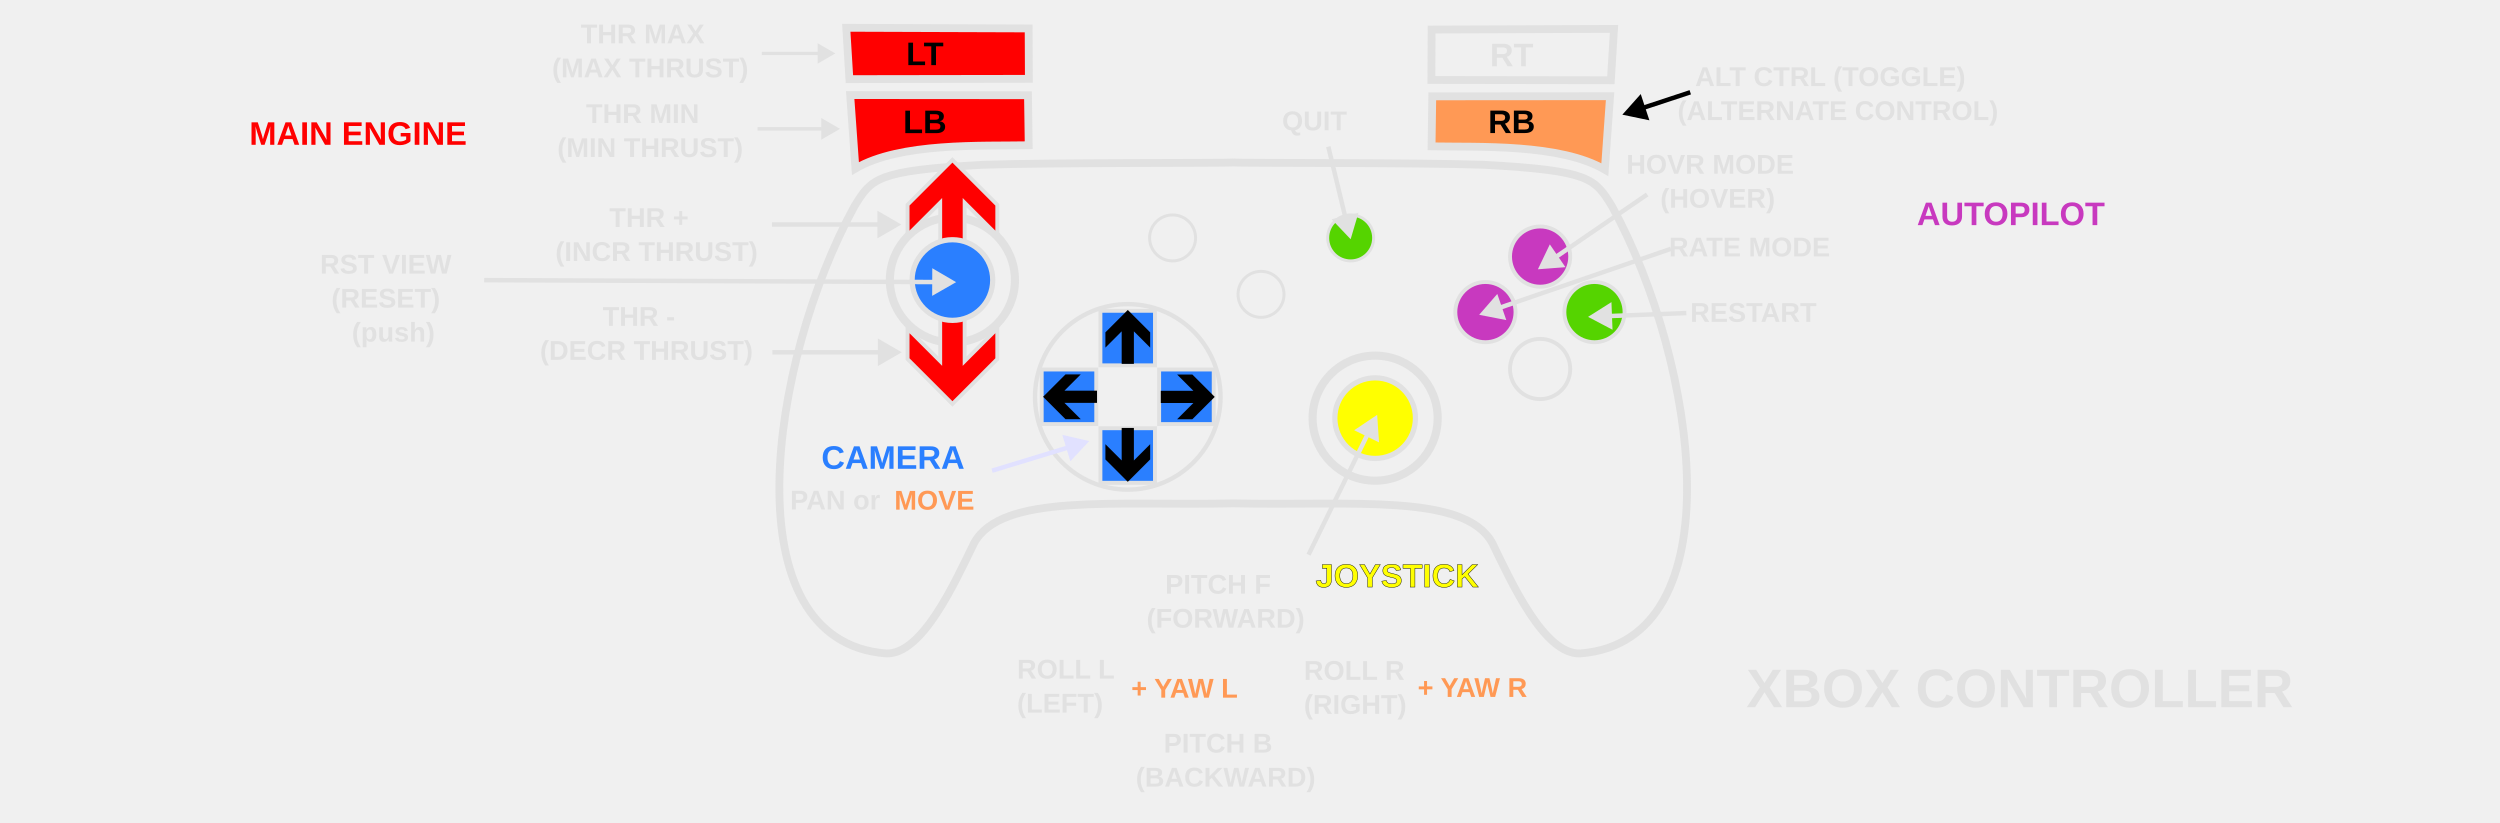
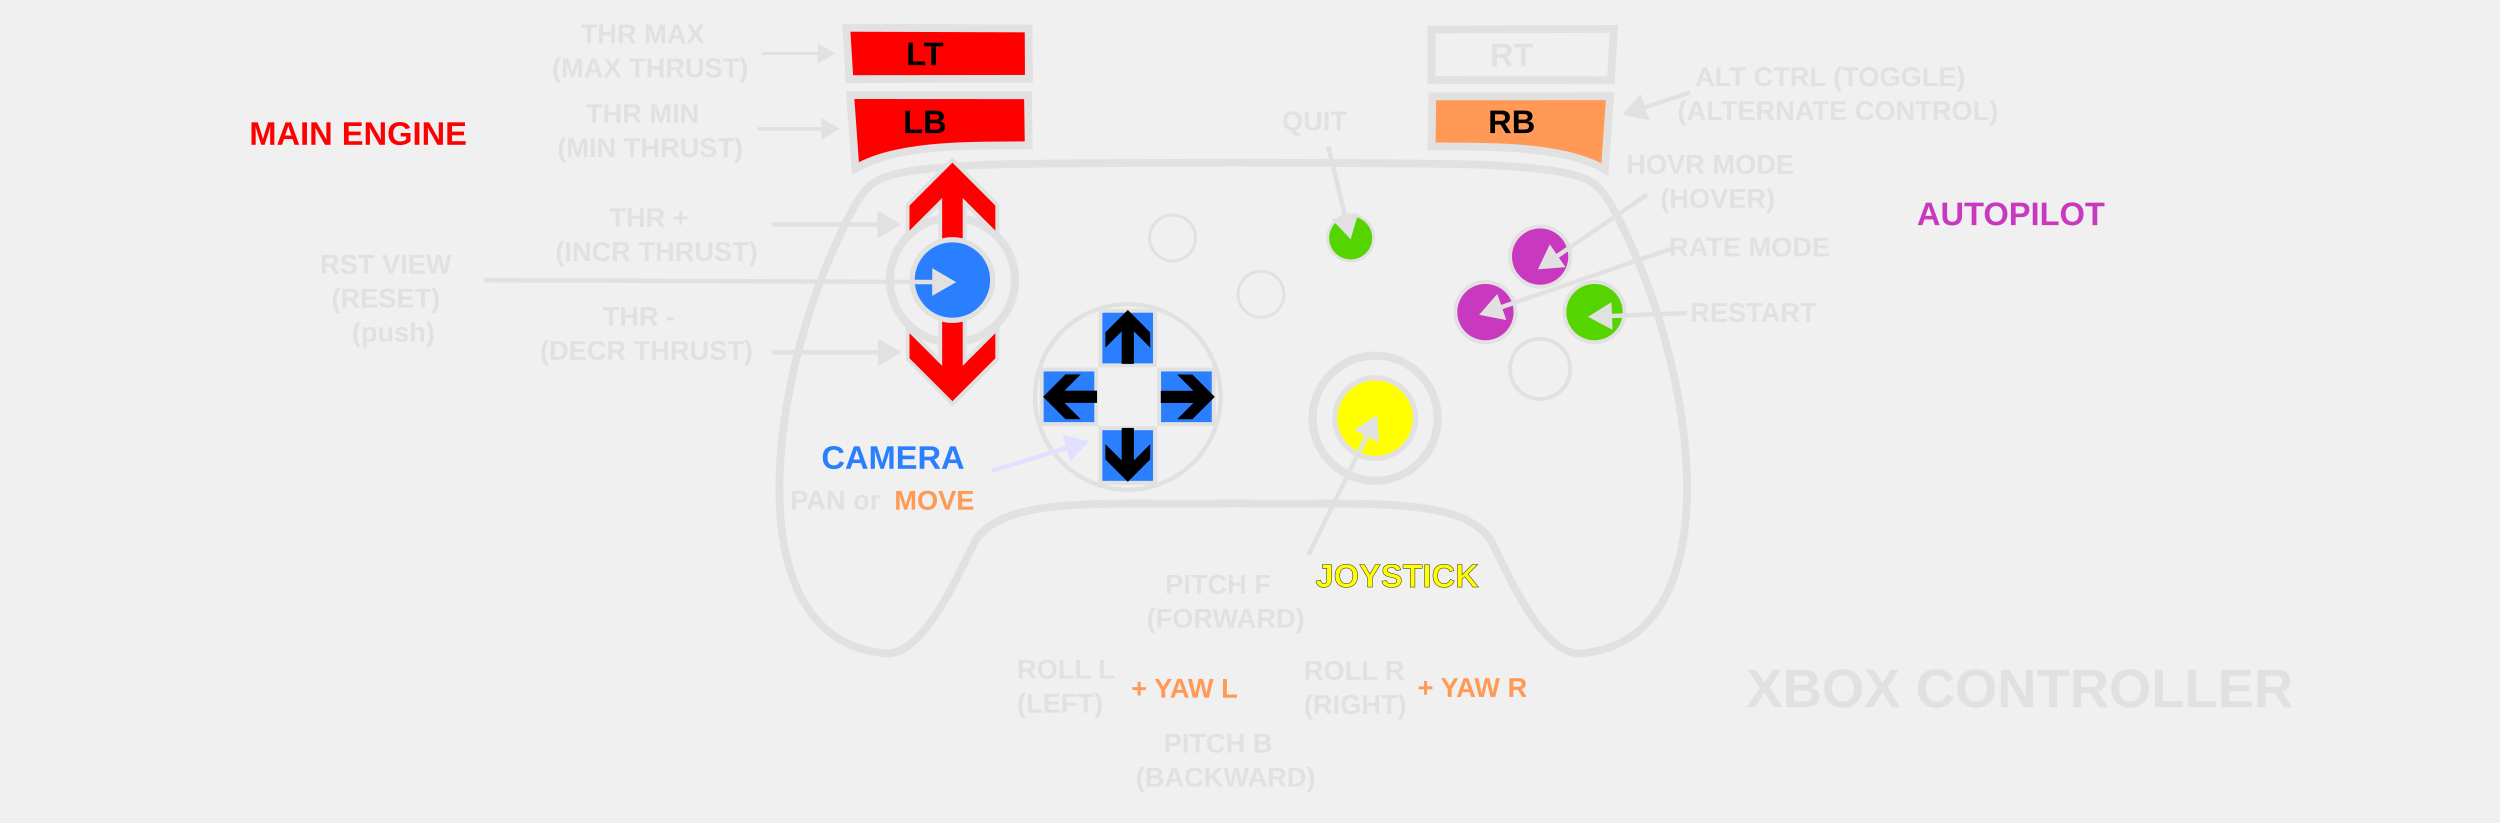
<svg xmlns="http://www.w3.org/2000/svg" xmlns:xlink="http://www.w3.org/1999/xlink" version="1.1" x="0px" y="0px" viewBox="0 0 1225.648 403.2" xml:space="preserve" id="svg491" width="12.767in" height="4.2in">
  <defs id="defs491">
    <marker style="overflow:visible" id="Triangle" refX="0" refY="0" orient="auto-start-reverse" markerWidth="1" markerHeight="1" viewBox="0 0 1 1" preserveAspectRatio="xMidYMid">
      <path transform="scale(0.5)" style="fill:context-stroke;fill-rule:evenodd;stroke:context-stroke;stroke-width:1pt" d="M 5.77,0 -2.88,5 V -5 Z" id="path135" />
    </marker>
    <symbol id="UpArrow">
      <path d="M 36,9 58,31 V 46 L 42,30 V 62 H 30 V 30 L 14,46 V 31 Z" style="stroke:none" id="path276" />
    </symbol>
    <marker style="overflow:visible" id="Triangle-5" refX="0" refY="0" orient="auto-start-reverse" markerWidth="1" markerHeight="1" viewBox="0 0 1 1" preserveAspectRatio="xMidYMid">
      <path transform="scale(0.5)" style="fill:context-stroke;fill-rule:evenodd;stroke:context-stroke;stroke-width:1pt" d="M 5.77,0 -2.88,5 V -5 Z" id="path135-0" />
    </marker>
    <marker style="overflow:visible" id="Triangle-5-1" refX="0" refY="0" orient="auto-start-reverse" markerWidth="1" markerHeight="1" viewBox="0 0 1 1" preserveAspectRatio="xMidYMid">
      <path transform="scale(0.5)" style="fill:context-stroke;fill-rule:evenodd;stroke:context-stroke;stroke-width:1pt" d="M 5.77,0 -2.88,5 V -5 Z" id="path135-0-2" />
    </marker>
    <marker style="overflow:visible" id="Triangle-5-1-2" refX="0" refY="0" orient="auto-start-reverse" markerWidth="1" markerHeight="1" viewBox="0 0 1 1" preserveAspectRatio="xMidYMid">
      <path transform="scale(0.5)" style="fill:context-stroke;fill-rule:evenodd;stroke:context-stroke;stroke-width:1pt" d="M 5.77,0 -2.88,5 V -5 Z" id="path135-0-2-8" />
    </marker>
    <marker style="overflow:visible" id="Triangle-0" refX="0" refY="0" orient="auto-start-reverse" markerWidth="1" markerHeight="1" viewBox="0 0 1 1" preserveAspectRatio="xMidYMid">
      <path transform="scale(0.5)" style="fill:context-stroke;fill-rule:evenodd;stroke:context-stroke;stroke-width:1pt" d="M 5.77,0 -2.88,5 V -5 Z" id="path135-9" />
    </marker>
    <marker style="overflow:visible" id="Triangle-07" refX="0" refY="0" orient="auto-start-reverse" markerWidth="1" markerHeight="1" viewBox="0 0 1 1" preserveAspectRatio="xMidYMid">
      <path transform="scale(0.5)" style="fill:context-stroke;fill-rule:evenodd;stroke:context-stroke;stroke-width:1pt" d="M 5.77,0 -2.88,5 V -5 Z" id="path135-7" />
    </marker>
    <marker style="overflow:visible" id="Triangle-07-7" refX="0" refY="0" orient="auto-start-reverse" markerWidth="1" markerHeight="1" viewBox="0 0 1 1" preserveAspectRatio="xMidYMid">
      <path transform="scale(0.5)" style="fill:context-stroke;fill-rule:evenodd;stroke:context-stroke;stroke-width:1pt" d="M 5.77,0 -2.88,5 V -5 Z" id="path135-7-4" />
    </marker>
    <marker style="overflow:visible" id="Triangle-07-7-5" refX="0" refY="0" orient="auto-start-reverse" markerWidth="1" markerHeight="1" viewBox="0 0 1 1" preserveAspectRatio="xMidYMid">
      <path transform="scale(0.5)" style="fill:context-stroke;fill-rule:evenodd;stroke:context-stroke;stroke-width:1pt" d="M 5.77,0 -2.88,5 V -5 Z" id="path135-7-4-0" />
    </marker>
    <marker style="overflow:visible" id="Triangle-07-7-2" refX="0" refY="0" orient="auto-start-reverse" markerWidth="1" markerHeight="1" viewBox="0 0 1 1" preserveAspectRatio="xMidYMid">
      <path transform="scale(0.5)" style="fill:context-stroke;fill-rule:evenodd;stroke:context-stroke;stroke-width:1pt" d="M 5.77,0 -2.88,5 V -5 Z" id="path135-7-4-3" />
    </marker>
    <marker style="overflow:visible" id="Triangle-07-7-2-5" refX="0" refY="0" orient="auto-start-reverse" markerWidth="1" markerHeight="1" viewBox="0 0 1 1" preserveAspectRatio="xMidYMid">
      <path transform="scale(0.5)" style="fill:context-stroke;fill-rule:evenodd;stroke:context-stroke;stroke-width:1pt" d="M 5.77,0 -2.88,5 V -5 Z" id="path135-7-4-3-2" />
    </marker>
    <marker style="overflow:visible" id="Triangle-07-7-5-3" refX="0" refY="0" orient="auto-start-reverse" markerWidth="1" markerHeight="1" viewBox="0 0 1 1" preserveAspectRatio="xMidYMid">
      <path transform="scale(0.5)" style="fill:context-stroke;fill-rule:evenodd;stroke:context-stroke;stroke-width:1pt" d="M 5.77,0 -2.88,5 V -5 Z" id="path135-7-4-0-2" />
    </marker>
    <marker style="overflow:visible" id="Triangle-07-7-5-7" refX="0" refY="0" orient="auto-start-reverse" markerWidth="1" markerHeight="1" viewBox="0 0 1 1" preserveAspectRatio="xMidYMid">
      <path transform="scale(0.5)" style="fill:context-stroke;fill-rule:evenodd;stroke:context-stroke;stroke-width:1pt" d="M 5.77,0 -2.88,5 V -5 Z" id="path135-7-4-0-3" />
    </marker>
  </defs>
  <style type="text/css" id="style1">
	.st0{fill:#EEEEEE;stroke:#DDDDDD;}
	.st1{fill:#CCCCCC;stroke:#000000;stroke-width:2;}
	.st2{fill:#CC0000;stroke:#000000;stroke-width:2;}
	.st3{fill:#339900;stroke:#000000;stroke-width:2;}
	.st4{fill:#FCFCFC;}
	.st5{fill:#FF6666;}
	.st6{fill:#66CC33;}
	.st7{fill:#FFFFFF;}
</style>
  <g id="Layer_1" transform="scale(0.9997132,1.826462)" style="display:none">
    <path class="st0" d="m 6.5,0.5 h 1213 c 3.3,0 6,2.7 6,6 v 336 c 0,3.3 -2.7,6 -6,6 H 6.5 c -3.3,0 -6,-2.7 -6,-6 V 6.5 c 0,-3.3 2.7,-6 6,-6 z" id="path1" />
  </g>
  <text xml:space="preserve" style="font-style:normal;font-variant:normal;font-weight:bold;font-stretch:normal;font-size:13.333px;font-family:Arial;-inkscape-font-specification:'Arial Bold';text-align:center;text-anchor:middle;fill:#e1e1e1;fill-opacity:1;stroke:none;stroke-width:0.983" x="865.182" y="157.781" id="text500-1">
    <tspan id="tspan500-8" x="865.182" y="157.781">RESTART</tspan>
  </text>
  <text xml:space="preserve" style="font-style:normal;font-variant:normal;font-weight:bold;font-stretch:normal;font-size:13.333px;font-family:Arial;-inkscape-font-specification:'Arial Bold';text-align:center;text-anchor:middle;fill:#e1e1e1;fill-opacity:1;stroke:none;stroke-width:0.983" x="650.014" y="63.873" id="text500-8-9">
    <tspan id="tspan500-3-5" x="650.014" y="63.873">QUIT</tspan>
  </text>
  <text xml:space="preserve" style="font-style:normal;font-variant:normal;font-weight:normal;font-stretch:normal;font-size:13.333px;font-family:Arial;-inkscape-font-specification:Arial;text-align:center;text-anchor:middle;fill:#e1e1e1;fill-opacity:1;stroke:none;stroke-width:0.983" x="863.287" y="125.707" id="text494-8-9-6">
    <tspan x="863.287" y="125.707" style="font-weight:bold;fill:#e1e1e1;fill-opacity:1" id="tspan504-9-6">RATE MODE</tspan>
  </text>
  <text xml:space="preserve" style="font-style:normal;font-variant:normal;font-weight:normal;font-stretch:normal;font-size:13.333px;font-family:Arial;-inkscape-font-specification:Arial;text-align:center;text-anchor:middle;fill:#e1e1e1;fill-opacity:1;stroke:none;stroke-width:0.983" x="847.664" y="85.17" id="text494-8-9-7-6">
    <tspan x="847.664" y="85.17" style="font-weight:bold;fill:#e1e1e1;fill-opacity:1" id="tspan504-9-7-0">HOVR MODE</tspan>
    <tspan x="847.664" y="101.837" style="font-weight:bold;fill:#e1e1e1;fill-opacity:1" id="tspan505-8">(HOVER)</tspan>
  </text>
  <text xml:space="preserve" style="font-style:normal;font-variant:normal;font-weight:normal;font-stretch:normal;font-size:13.333px;font-family:Arial;-inkscape-font-specification:Arial;text-align:center;text-anchor:middle;fill:#e1e1e1;fill-opacity:1;stroke:none;stroke-width:0.983" x="606.431" y="291.063" id="text494-8-9-7-4-08">
    <tspan x="606.431" y="291.063" style="font-weight:bold;fill:#e1e1e1;fill-opacity:1" id="tspan505-3-6">PITCH F</tspan>
    <tspan x="606.431" y="307.73" style="font-weight:bold;fill:#e1e1e1;fill-opacity:1" id="tspan509-12">(FORWARD)</tspan>
  </text>
  <text xml:space="preserve" style="font-style:normal;font-variant:normal;font-weight:normal;font-stretch:normal;font-size:13.333px;font-family:Arial;-inkscape-font-specification:Arial;text-align:center;text-anchor:middle;fill:#e1e1e1;fill-opacity:1;stroke:none;stroke-width:0.983" x="198.393" y="134.146" id="text494-8-9-7-4-2-9-41-8">
    <tspan x="198.393" y="134.146" style="font-weight:bold;fill:#e1e1e1;fill-opacity:1" id="tspan505-3-8-7-9-6">RST VIEW</tspan>
    <tspan x="198.393" y="150.813" style="font-weight:bold;fill:#e1e1e1;fill-opacity:1" id="tspan509-1-8-87-2">(RESET)</tspan>
    <tspan x="198.393" y="167.479" style="font-weight:bold;fill:#e1e1e1;fill-opacity:1" id="tspan9">(push)</tspan>
  </text>
  <text xml:space="preserve" style="font-style:normal;font-variant:normal;font-weight:bold;font-stretch:normal;font-size:13.333px;font-family:Arial;-inkscape-font-specification:'Arial Bold';text-align:center;text-anchor:middle;fill:#e1e1e1;fill-opacity:1;stroke:none;stroke-width:0.983" x="906.6" y="42.184" id="text500-6-7">
    <tspan id="tspan500-4-7" x="906.6" y="42.184">ALT CTRL (TOGGLE)</tspan>
    <tspan x="906.6" y="58.85" id="tspan523-6">(ALTERNATE CONTROL)</tspan>
  </text>
  <text xml:space="preserve" style="font-style:normal;font-variant:normal;font-weight:bold;font-stretch:normal;font-size:16px;font-family:Arial;-inkscape-font-specification:'Arial Bold';text-align:start;text-anchor:start;fill:#c839bf;fill-opacity:1;stroke:none;stroke-width:0.983" x="939.781" y="110.369" id="text524-1-6">
    <tspan id="tspan524-0-5" x="939.781" y="110.369">AUTOPILOT</tspan>
  </text>
  <text xml:space="preserve" style="font-style:normal;font-variant:normal;font-weight:bold;font-stretch:normal;font-size:16px;font-family:Arial;-inkscape-font-specification:'Arial Bold';text-align:start;text-anchor:start;fill:#ff0000;fill-opacity:1;stroke:none;stroke-width:0.983" x="122.229" y="71" id="text524-0">
    <tspan id="tspan524-8" x="122.229" y="71">MAIN ENGINE</tspan>
  </text>
  <path id="rect1" style="fill:none;stroke:#e1e1e1;stroke-width:3.84;stroke-opacity:1" d="m 599.124,227.406 c -58.564,1.302 -114.036,-5.209 -127.493,19.534 -9.443,19.317 -25.414,54.912 -43.212,54.044 -76.617,-6.077 -57.5,-142.464 -15.394,-219.298 8.416,-13.512 10.439,-17.439 62.864,-20.265 32.679,-1.125 118.511,-0.756 123.542,-1.136 m -1.175,167.121 c 58.564,1.302 114.036,-5.209 127.493,19.534 9.443,19.317 25.414,54.912 43.212,54.044 C 845.578,294.908 826.462,158.52 784.355,81.687 775.939,68.175 773.915,64.248 721.491,61.421 688.812,60.296 602.981,60.665 597.949,60.285" transform="translate(5.901483,19.36226)" />
  <path style="fill:#ff0000;fill-opacity:1;stroke:#e1e1e1;stroke-width:3.84;stroke-dasharray:none;stroke-opacity:1" d="m 416.81,46.608 2.575,36.029 c 21.947,-12.892 61.928,-10.975 84.949,-11.435 l -0.351,-24.52 z" id="path2" />
  <path style="fill:#ff0000;fill-opacity:1;stroke:#e1e1e1;stroke-width:3.84;stroke-dasharray:none;stroke-opacity:1" d="m 414.89,13.617 1.535,25.175 87.992,-0.14 -0.112,-24.714 z" id="path3" />
  <path style="fill:#ff9955;fill-opacity:1;stroke:#e1e1e1;stroke-width:3.84;stroke-dasharray:none;stroke-opacity:1" d="M 789.36,47.156 786.785,83.185 C 764.838,70.293 724.857,72.21 701.836,71.75 l 0.351,-24.52 z" id="path2-4" />
  <path style="fill:none;stroke:#e1e1e1;stroke-width:3.84;stroke-dasharray:none;stroke-opacity:1" d="m 791.28,14.165 -1.535,25.175 -87.992,-0.14 0.112,-24.714 z" id="path3-5" />
  <circle style="fill:#c839bf;fill-opacity:1;stroke:#e1e1e1;stroke-width:1.92;stroke-dasharray:none;stroke-opacity:1" id="path4" cx="755.06" cy="125.794" r="14.76" />
  <circle style="fill:none;stroke:#e1e1e1;stroke-width:1.92;stroke-dasharray:none;stroke-opacity:1" id="path4-6" cx="755.06" cy="180.9" r="14.76" />
  <circle style="fill:none;stroke:#e1e1e1;stroke-width:1.466;stroke-dasharray:none;stroke-opacity:1" id="path4-6-1" cx="618.23" cy="144.302" r="11.271" />
  <circle style="fill:#55d400;fill-opacity:1;stroke:#e1e1e1;stroke-width:1.466;stroke-dasharray:none;stroke-opacity:1" id="path4-6-1-3" cx="662.171" cy="116.646" r="11.271" />
  <circle style="fill:none;stroke:#e1e1e1;stroke-width:1.466;stroke-dasharray:none;stroke-opacity:1" id="path4-6-1-9" cx="574.875" cy="116.646" r="11.271" />
  <circle style="fill:none;stroke:#e1e1e1;stroke-width:3.988;stroke-dasharray:none;stroke-opacity:1" id="path4-6-2" cx="674.175" cy="205.003" r="30.656" />
  <circle style="fill:#55d400;fill-opacity:1;stroke:#e1e1e1;stroke-width:1.92;stroke-dasharray:none;stroke-opacity:1" id="path4-68" cx="781.703" cy="153.012" r="14.76" />
  <circle style="fill:#c839bf;fill-opacity:1;stroke:#e1e1e1;stroke-width:1.92;stroke-dasharray:none;stroke-opacity:1" id="path4-67" cx="728.247" cy="153.012" r="14.76" />
  <path id="rect4" style="fill:#2a7fff;fill-opacity:1;stroke:#e1e1e1;stroke-width:1.92;stroke-opacity:1" d="m 441.036,174.663 h 26.755 v 26.755 h -26.755 z m -28.788,-2.033 v -26.755 h 26.755 v 26.755 z m -2.033,28.788 h -26.755 v -26.755 h 26.755 z m 28.788,2.033 v 26.755 h -26.755 v -26.755 z" transform="translate(127.2391,6.487097)" />
  <circle style="fill:none;stroke:#e1e1e1;stroke-width:2.16;stroke-dasharray:none;stroke-opacity:1" id="path5" cx="552.905" cy="194.574" r="45.475" />
  <circle style="fill:#ffff00;stroke:#e1e1e1;stroke-width:2.571;stroke-dasharray:none;stroke-opacity:1" id="path4-6-23" cx="674.175" cy="205.003" r="19.766" />
  <circle style="fill:none;stroke:#e1e1e1;stroke-width:3.988;stroke-dasharray:none;stroke-opacity:1" id="path4-6-2-8" cx="466.933" cy="137.292" r="30.656" />
  <g id="use1-3" style="fill:#ff0000;fill-opacity:1;stroke:#000000;stroke-width:1.92;stroke-dasharray:none;stroke-opacity:1" transform="translate(430.9333,69.37812)">
    <path d="M 36,9 58,31 V 46 L 42,30 V 62 H 30 V 30 L 14,46 V 31 Z" style="stroke:#e1e1e1;stroke-width:1.92;stroke-dasharray:none;stroke-opacity:1" id="path6" />
  </g>
  <g id="use1-3-0" style="fill:#ff0000;fill-opacity:1;stroke:#000000;stroke-width:1.92;stroke-dasharray:none;stroke-opacity:1" transform="matrix(1,0,0,-1,430.9333,207.0456)">
    <path d="M 36,9 58,31 V 46 L 42,30 V 62 H 30 V 30 L 14,46 V 31 Z" style="stroke:#e1e1e1;stroke-width:1.92;stroke-dasharray:none;stroke-opacity:1" id="path6-0" />
  </g>
  <circle style="fill:#2a7fff;fill-opacity:1;stroke:#e1e1e1;stroke-width:2.571;stroke-dasharray:none;stroke-opacity:1" id="path4-6-23-3" cx="466.933" cy="137.292" r="19.766" />
  <text xml:space="preserve" style="font-style:normal;font-variant:normal;font-weight:bold;font-stretch:normal;font-size:16px;font-family:Arial;-inkscape-font-specification:'Arial Bold';text-align:center;text-anchor:middle;fill:#55d400;fill-opacity:1;stroke:none;stroke-width:0.983" x="460.093" y="31.929" id="text499-7">
    <tspan id="tspan499-4" x="460.093" y="31.929" style="font-size:16px;fill:#000000">LT</tspan>
  </text>
  <text xml:space="preserve" style="font-style:normal;font-variant:normal;font-weight:bold;font-stretch:normal;font-size:16px;font-family:Arial;-inkscape-font-specification:'Arial Bold';text-align:center;text-anchor:middle;fill:#55d400;fill-opacity:1;stroke:none;stroke-width:0.983" x="460.093" y="65.273" id="text499-7-4">
    <tspan id="tspan499-4-3" x="460.093" y="65.273" style="font-size:16px;fill:#000000">LB</tspan>
  </text>
  <text xml:space="preserve" style="font-style:normal;font-variant:normal;font-weight:bold;font-stretch:normal;font-size:16px;font-family:Arial;-inkscape-font-specification:'Arial Bold';text-align:center;text-anchor:middle;fill:#e1e1e1;fill-opacity:1;stroke:none;stroke-width:0.983" x="747.79" y="32.477" id="text499-7-0">
    <tspan id="tspan499-4-33" x="747.79" y="32.477" style="font-size:16px;fill:#e1e1e1;fill-opacity:1">RT</tspan>
  </text>
  <text xml:space="preserve" style="font-style:normal;font-variant:normal;font-weight:bold;font-stretch:normal;font-size:16px;font-family:Arial;-inkscape-font-specification:'Arial Bold';text-align:center;text-anchor:middle;fill:#55d400;fill-opacity:1;stroke:none;stroke-width:0.983" x="747.79" y="65.224" id="text499-7-6">
    <tspan id="tspan499-4-6" x="747.79" y="65.224" style="font-size:16px;fill:#000000">RB</tspan>
  </text>
  <text xml:space="preserve" style="font-style:normal;font-variant:normal;font-weight:normal;font-stretch:normal;font-size:13.333px;font-family:Arial;-inkscape-font-specification:Arial;text-align:center;text-anchor:middle;fill:#e1e1e1;fill-opacity:1;stroke:none;stroke-width:0.983" x="327.435" y="111.276" id="text494-8-5">
    <tspan x="327.435" y="111.276" id="tspan495-4-2" style="font-weight:bold;fill:#e1e1e1;fill-opacity:1">THR +</tspan>
    <tspan x="327.435" y="127.943" style="font-weight:bold;fill:#e1e1e1;fill-opacity:1" id="tspan504-4">(INCR THRUST)</tspan>
  </text>
  <text xml:space="preserve" style="font-style:normal;font-variant:normal;font-weight:normal;font-stretch:normal;font-size:13.333px;font-family:Arial;-inkscape-font-specification:Arial;text-align:center;text-anchor:middle;fill:#e1e1e1;fill-opacity:1;stroke:none;stroke-width:0.983" x="322.484" y="159.75" id="text494-1-9-6">
    <tspan id="tspan494-0-0-2" x="322.484" y="159.75" style="font-weight:bold;fill:#e1e1e1;fill-opacity:1">THR -</tspan>
    <tspan x="322.484" y="176.417" id="tspan495-6-6-0" style="font-weight:bold;fill:#e1e1e1;fill-opacity:1">(DECR THRUST)</tspan>
  </text>
  <path style="fill:#ff0000;fill-opacity:1;stroke:#e1e1e1;stroke-width:2.203;stroke-dasharray:none;stroke-opacity:1;marker-end:url(#Triangle)" d="m 378.673,172.704 h 55.61" id="path7" />
  <path style="fill:#ff0000;fill-opacity:1;stroke:#e1e1e1;stroke-width:2.203;stroke-dasharray:none;stroke-opacity:1;marker-end:url(#Triangle-0)" d="m 237.375,137.333 223.558,0.96" id="path7-05" />
  <path style="fill:#ff0000;fill-opacity:1;stroke:#e1e1e1;stroke-width:2.203;stroke-dasharray:none;stroke-opacity:1;marker-end:url(#Triangle-5)" d="m 378.453,110.074 h 55.61" id="path7-0" />
  <path style="fill:#ff0000;fill-opacity:1;stroke:#e1e1e1;stroke-width:1.73;stroke-dasharray:none;stroke-opacity:1;marker-end:url(#Triangle-5-1)" d="m 371.41,63.16 h 34.285" id="path7-0-8" />
  <path style="fill:#ff0000;fill-opacity:1;stroke:#e1e1e1;stroke-width:1.626;stroke-dasharray:none;stroke-opacity:1;marker-end:url(#Triangle-5-1-2)" d="m 373.474,26.202 h 30.276" id="path7-0-8-9" />
  <text xml:space="preserve" style="font-style:normal;font-variant:normal;font-weight:normal;font-stretch:normal;font-size:13.333px;font-family:Arial;-inkscape-font-specification:Arial;text-align:center;text-anchor:middle;fill:#e1e1e1;fill-opacity:1;stroke:none;stroke-width:0.983" x="324.322" y="4.571" id="text494-2">
    <tspan x="324.322" y="4.571" id="tspan495-7" style="font-weight:bold;fill:#e1e1e1;fill-opacity:1" />
    <tspan x="324.322" y="21.238" style="font-weight:bold;fill:#e1e1e1;fill-opacity:1" id="tspan501-9">THR MAX</tspan>
    <tspan x="324.322" y="37.905" style="font-weight:bold;fill:#e1e1e1;fill-opacity:1" id="tspan502-8">(MAX THRUST)</tspan>
  </text>
  <text xml:space="preserve" style="font-style:normal;font-variant:normal;font-weight:normal;font-stretch:normal;font-size:13.333px;font-family:Arial;-inkscape-font-specification:Arial;text-align:center;text-anchor:middle;fill:#e1e1e1;fill-opacity:1;stroke:none;stroke-width:0.983" x="324.322" y="60.309" id="text494-1-3">
    <tspan x="324.322" y="60.309" id="tspan495-6-1" style="font-weight:bold;fill:#e1e1e1;fill-opacity:1">THR MIN</tspan>
    <tspan x="324.322" y="76.975" style="font-weight:bold;fill:#e1e1e1;fill-opacity:1" id="tspan503-4">(MIN THRUST)</tspan>
  </text>
  <use xlink:href="#UpArrow" style="fill:#000000;stroke:#000000" id="use1" transform="matrix(0.4987915,0,0,0.4987915,534.9482,147.4732)" />
  <use xlink:href="#UpArrow" style="fill:#000000;stroke:#000000" id="use1-0" transform="matrix(0,0.4987915,-0.4987915,0,600.0208,176.617)" />
  <use xlink:href="#UpArrow" style="fill:#000000;stroke:#000000" id="use1-4" transform="matrix(0,-0.4987915,0.4987915,0,506.891,212.4839)" />
  <use xlink:href="#UpArrow" style="fill:#000000;stroke:#e1e1e1;stroke-opacity:1" id="use1-9" transform="matrix(0.4987915,0,0,-0.4987915,534.9482,240.7078)" />
  <path style="fill:#ff0000;fill-opacity:1;stroke:#e1e1e1;stroke-width:2.203;stroke-dasharray:none;stroke-opacity:1;marker-end:url(#Triangle-07)" d="m 819.198,121.977 -86.626,29.807" id="path7-1" />
  <path style="fill:#ff0000;fill-opacity:1;stroke:#e1e1e1;stroke-width:2.203;stroke-dasharray:none;stroke-opacity:1;marker-end:url(#Triangle-07-7)" d="m 807.527,95.337 -47.107,32.263" id="path7-1-5" />
  <path style="fill:#ff0000;fill-opacity:1;stroke:#e1e1e1;stroke-width:2.203;stroke-dasharray:none;stroke-opacity:1;marker-end:url(#Triangle-07-7-5)" d="m 651.214,71.899 9.115,37.773" id="path7-1-5-7" />
  <path style="fill:#ff0000;fill-opacity:1;stroke:#e1e1ff;stroke-width:2.203;stroke-dasharray:none;stroke-opacity:1;marker-end:url(#Triangle-07-7-5-3)" d="m 486.362,230.749 40.146,-12.234" id="path7-1-5-7-1" />
  <path style="fill:#ff0000;fill-opacity:1;stroke:#e1e1e1;stroke-width:2.203;stroke-dasharray:none;stroke-opacity:1;marker-end:url(#Triangle-07-7-2)" d="m 826.74,153.471 -40.354,1.568" id="path7-1-5-3" />
-   <path style="fill:#ff0000;fill-opacity:1;stroke:#000000;stroke-width:2.203;stroke-dasharray:none;stroke-opacity:1;marker-end:url(#Triangle-07-7-2-5)" d="M 828.668,45.234 802.801,53.771" id="path7-1-5-3-2" />
+   <path style="fill:#ff0000;fill-opacity:1;stroke:#e1e1e1;stroke-width:2.203;stroke-dasharray:none;stroke-opacity:1;marker-end:url(#Triangle-07-7-2-5)" d="M 828.668,45.234 802.801,53.771" id="path7-1-5-3-2" />
  <g id="g7" transform="translate(-107.5676,-43.17937)">
    <text xml:space="preserve" style="font-style:normal;font-variant:normal;font-weight:bold;font-stretch:normal;font-size:16px;font-family:Arial;-inkscape-font-specification:'Arial Bold';text-align:start;text-anchor:start;fill:#2a7fff;fill-opacity:1;stroke:none;stroke-width:0.983" x="510.257" y="273.014" id="text524-8">
      <tspan id="tspan524-9" x="510.257" y="273.014">CAMERA</tspan>
    </text>
    <text xml:space="preserve" style="font-style:normal;font-variant:normal;font-weight:normal;font-stretch:normal;font-size:13.333px;font-family:Arial;-inkscape-font-specification:Arial;text-align:center;text-anchor:middle;fill:#e1e1e1;fill-opacity:1;stroke:none;stroke-width:0.983" x="526.289" y="292.953" id="text494-8-9-7-4-2-9-5">
      <tspan x="528.141" y="292.953" style="font-weight:bold;fill:#e1e1e1;fill-opacity:1" id="tspan509-1-8-60">PAN or </tspan>
    </text>
    <text xml:space="preserve" style="font-style:normal;font-variant:normal;font-weight:normal;font-stretch:normal;font-size:13.333px;font-family:Arial;-inkscape-font-specification:Arial;text-align:center;text-anchor:middle;fill:#ff9955;fill-opacity:1;stroke:none;stroke-width:0.983" x="574.911" y="293.031" id="text494-8-9-7-4-2-9-5-1">
      <tspan x="574.911" y="293.031" style="font-weight:bold;fill:#ff9955;fill-opacity:1" id="tspan509-1-8-60-2">MOVE</tspan>
    </text>
  </g>
  <g id="g8" transform="translate(-39.70506,21.96651)">
    <text xml:space="preserve" style="font-style:normal;font-variant:normal;font-weight:normal;font-stretch:normal;font-size:13.333px;font-family:Arial;-inkscape-font-specification:Arial;text-align:start;text-anchor:start;fill:#e1e1e1;fill-opacity:1;stroke:none;stroke-width:0.983" x="538.303" y="310.707" id="text494-8-9-7-4-2-1">
      <tspan x="538.303" y="310.707" style="font-weight:bold;text-align:start;text-anchor:start;fill:#e1e1e1;fill-opacity:1" id="tspan505-3-8-2">ROLL L</tspan>
      <tspan x="538.303" y="327.374" style="font-weight:bold;text-align:start;text-anchor:start;fill:#e1e1e1;fill-opacity:1" id="tspan509-1-84">(LEFT)</tspan>
    </text>
    <text xml:space="preserve" style="font-style:normal;font-variant:normal;font-weight:normal;font-stretch:normal;font-size:13.333px;font-family:Arial;-inkscape-font-specification:Arial;text-align:start;text-anchor:start;fill:#ff9955;fill-opacity:1;stroke:none;stroke-width:0.983" x="594.297" y="320.057" id="text494-8-9-7-4-2-3-6">
      <tspan x="594.297" y="320.057" style="font-weight:bold;text-align:start;text-anchor:start;fill:#ff9955;fill-opacity:1" id="tspan509-1-7-4">+ YAW L</tspan>
    </text>
  </g>
  <g id="g9" transform="translate(2.931317,-16.4013)">
    <text xml:space="preserve" style="font-style:normal;font-variant:normal;font-weight:normal;font-stretch:normal;font-size:13.333px;font-family:Arial;-inkscape-font-specification:Arial;text-align:start;text-anchor:start;fill:#e1e1e1;fill-opacity:1;stroke:none;stroke-width:0.983" x="636.303" y="349.707" id="text494-8-9-7-4-8-0">
      <tspan x="636.303" y="349.707" style="font-weight:bold;text-align:start;text-anchor:start;fill:#e1e1e1;fill-opacity:1" id="tspan505-3-0-8">ROLL R</tspan>
      <tspan x="636.303" y="366.374" style="font-weight:bold;text-align:start;text-anchor:start;fill:#e1e1e1;fill-opacity:1" id="tspan509-6-9">(RIGHT)</tspan>
    </text>
    <text xml:space="preserve" style="font-style:normal;font-variant:normal;font-weight:normal;font-stretch:normal;font-size:13.333px;font-family:Arial;-inkscape-font-specification:Arial;text-align:start;text-anchor:start;fill:#ff9955;fill-opacity:1;stroke:none;stroke-width:0.983" x="692.072" y="358.061" id="text494-8-9-7-4-2-3-0-8">
      <tspan x="692.072" y="358.061" style="font-weight:bold;text-align:start;text-anchor:start;fill:#ff9955;fill-opacity:1" id="tspan509-1-7-5-9">+ YAW R</tspan>
    </text>
  </g>
  <text xml:space="preserve" style="font-style:normal;font-variant:normal;font-weight:bold;font-stretch:normal;font-size:16px;font-family:Arial;-inkscape-font-specification:'Arial Bold';text-align:start;text-anchor:start;fill:#ffff00;fill-opacity:1;stroke:#000000;stroke-width:0.2;stroke-dasharray:none;stroke-opacity:1" x="644.947" y="287.811" id="text524-6-5">
    <tspan id="tspan524-72-4" x="644.947" y="287.811">JOYSTICK</tspan>
  </text>
  <text xml:space="preserve" style="font-style:normal;font-variant:normal;font-weight:normal;font-stretch:normal;font-size:13.333px;font-family:Arial;-inkscape-font-specification:Arial;text-align:center;text-anchor:middle;fill:#e1e1e1;fill-opacity:1;stroke:none;stroke-width:0.983" x="606.431" y="368.955" id="text494-8-9-7-4-0-4">
    <tspan x="606.431" y="368.955" style="font-weight:bold;fill:#e1e1e1;fill-opacity:1" id="tspan505-3-2-4">PITCH B</tspan>
    <tspan x="606.431" y="385.621" style="font-weight:bold;fill:#e1e1e1;fill-opacity:1" id="tspan509-61-4">(BACKWARD)</tspan>
  </text>
  <path style="fill:#ff0000;fill-opacity:1;stroke:#e1e1e1;stroke-width:2.203;stroke-dasharray:none;stroke-opacity:1;marker-end:url(#Triangle-07-7-5-7)" d="M 641.525,271.956 671.719,210.397" id="path7-1-5-7-5" />
  <text xml:space="preserve" style="font-style:normal;font-variant:normal;font-weight:bold;font-stretch:normal;font-size:26.667px;font-family:Arial;-inkscape-font-specification:'Arial Bold';text-align:center;text-anchor:middle;fill:#e1e1e1;fill-opacity:1;stroke:none;stroke-width:0.983" x="1001.345" y="346.707" id="text500-8-9-6">
    <tspan id="tspan500-3-5-0" x="1001.345" y="346.707">XBOX CONTROLLER</tspan>
  </text>
</svg>
